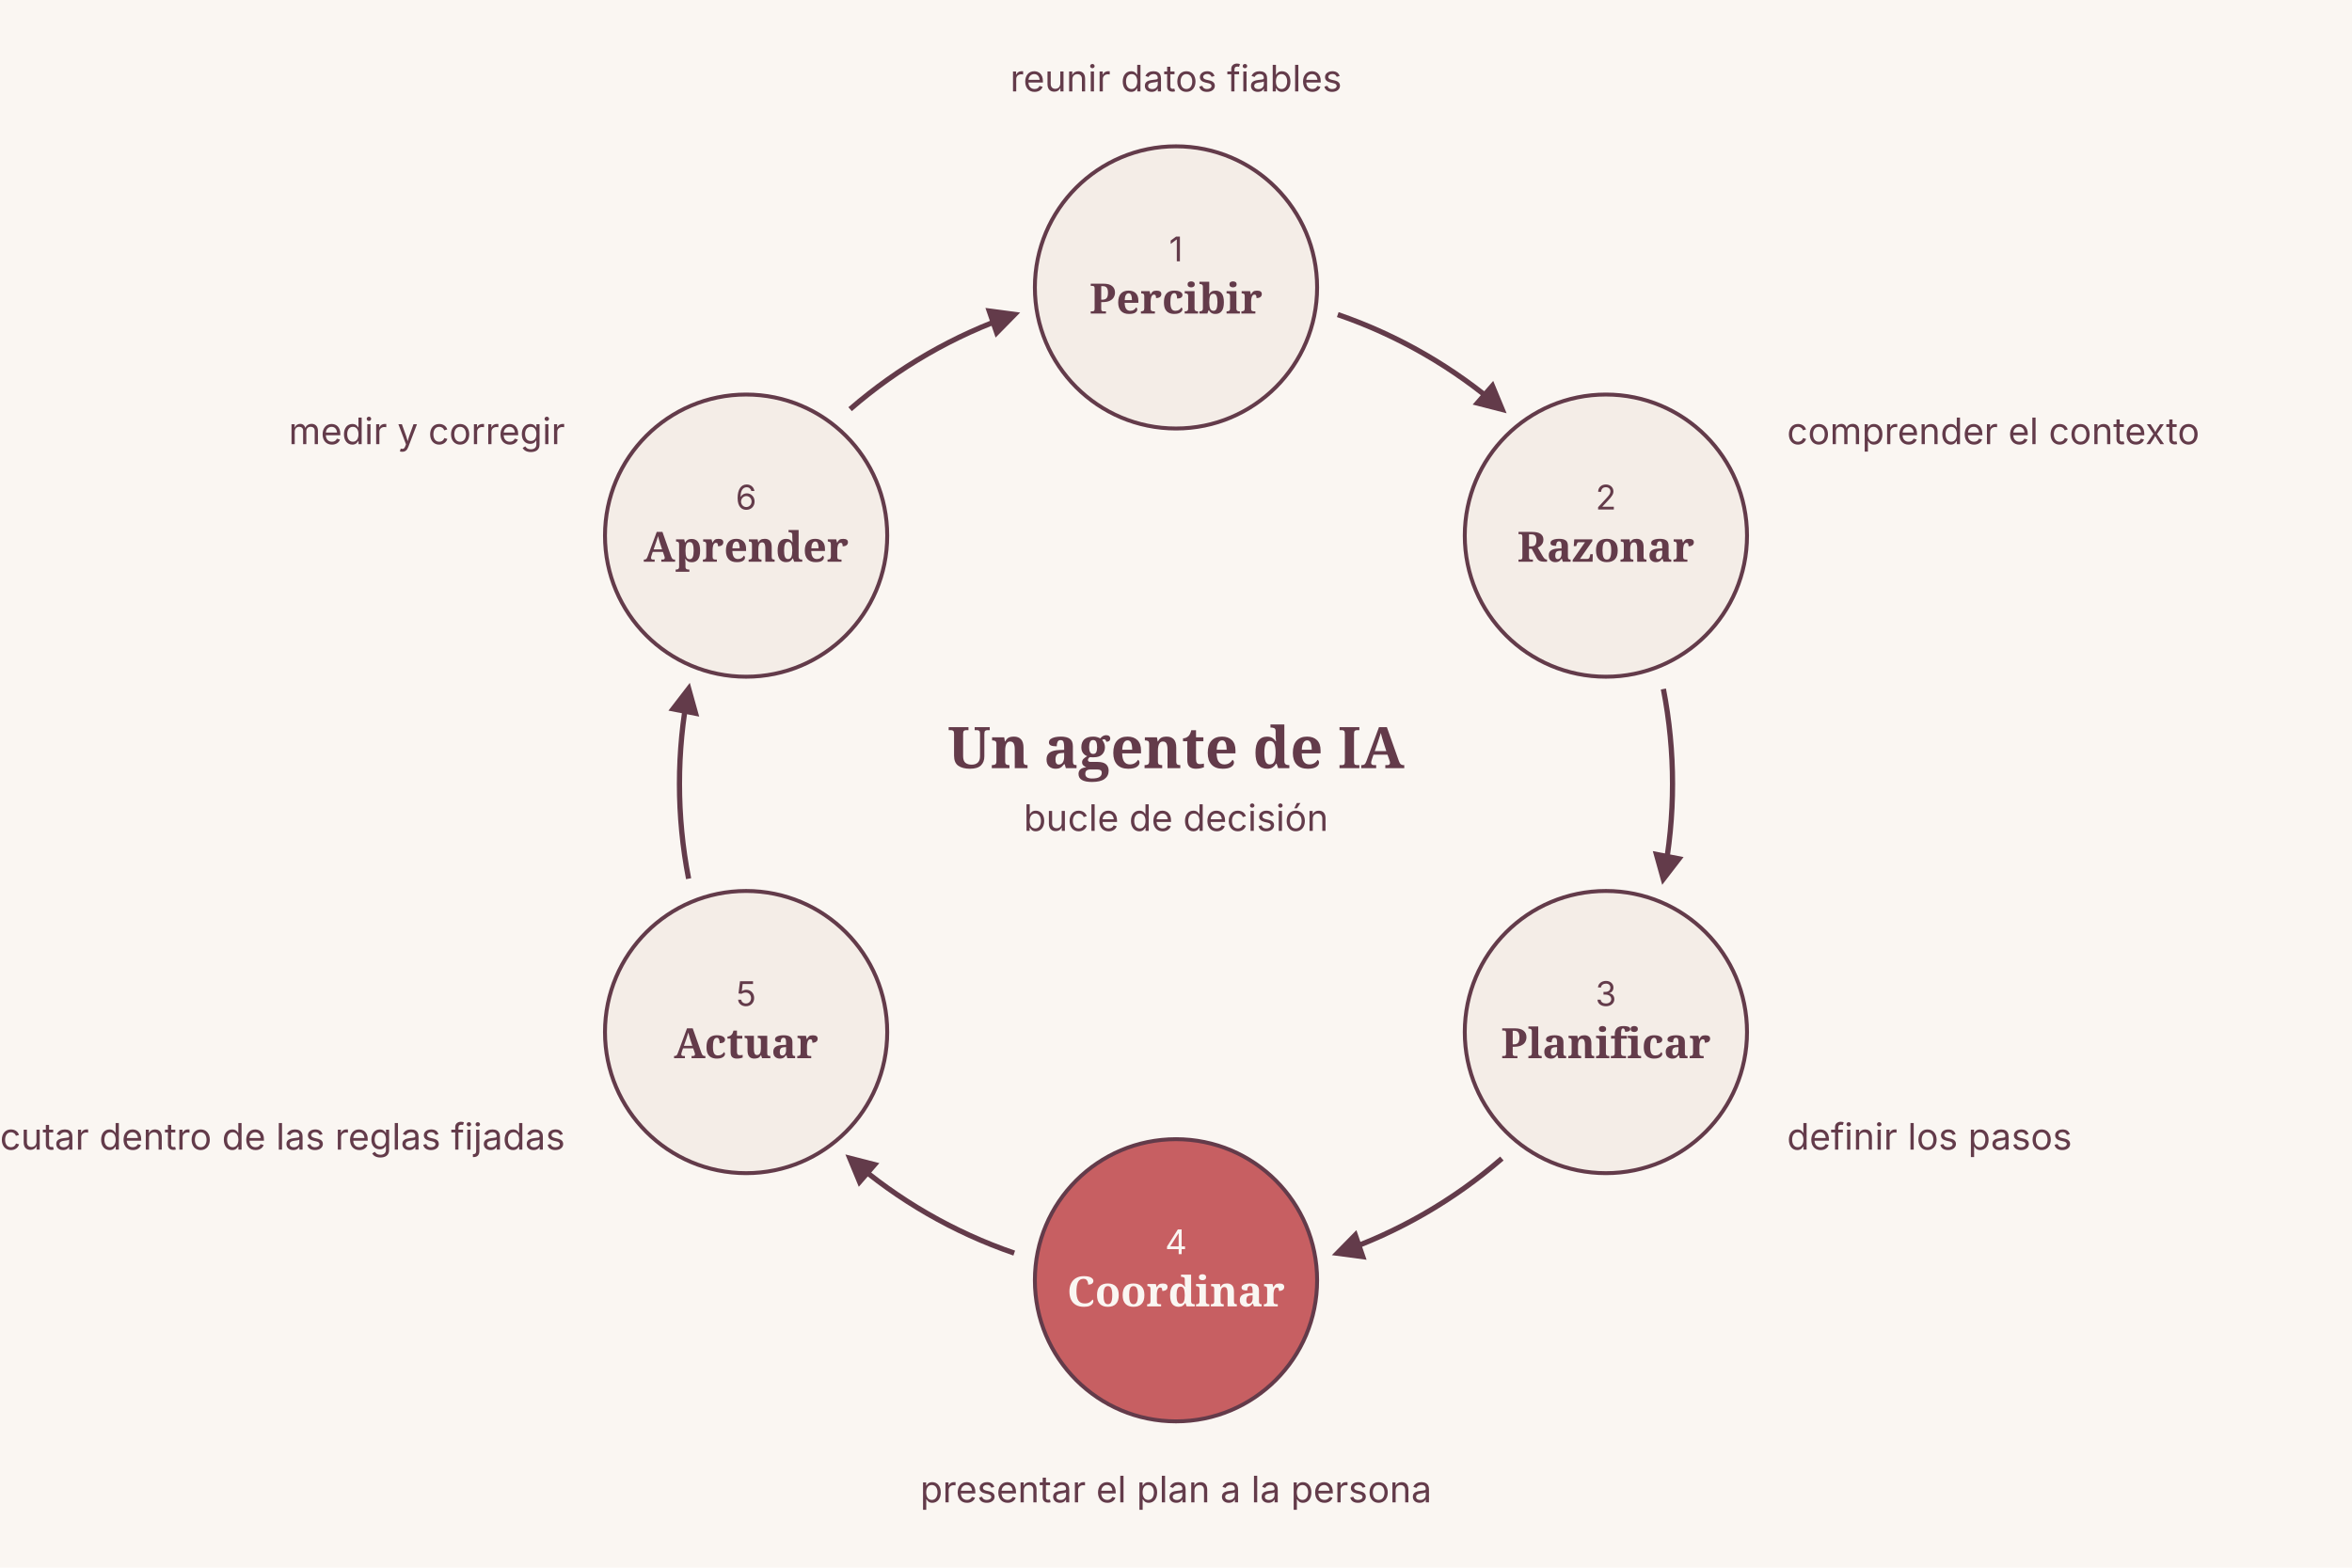
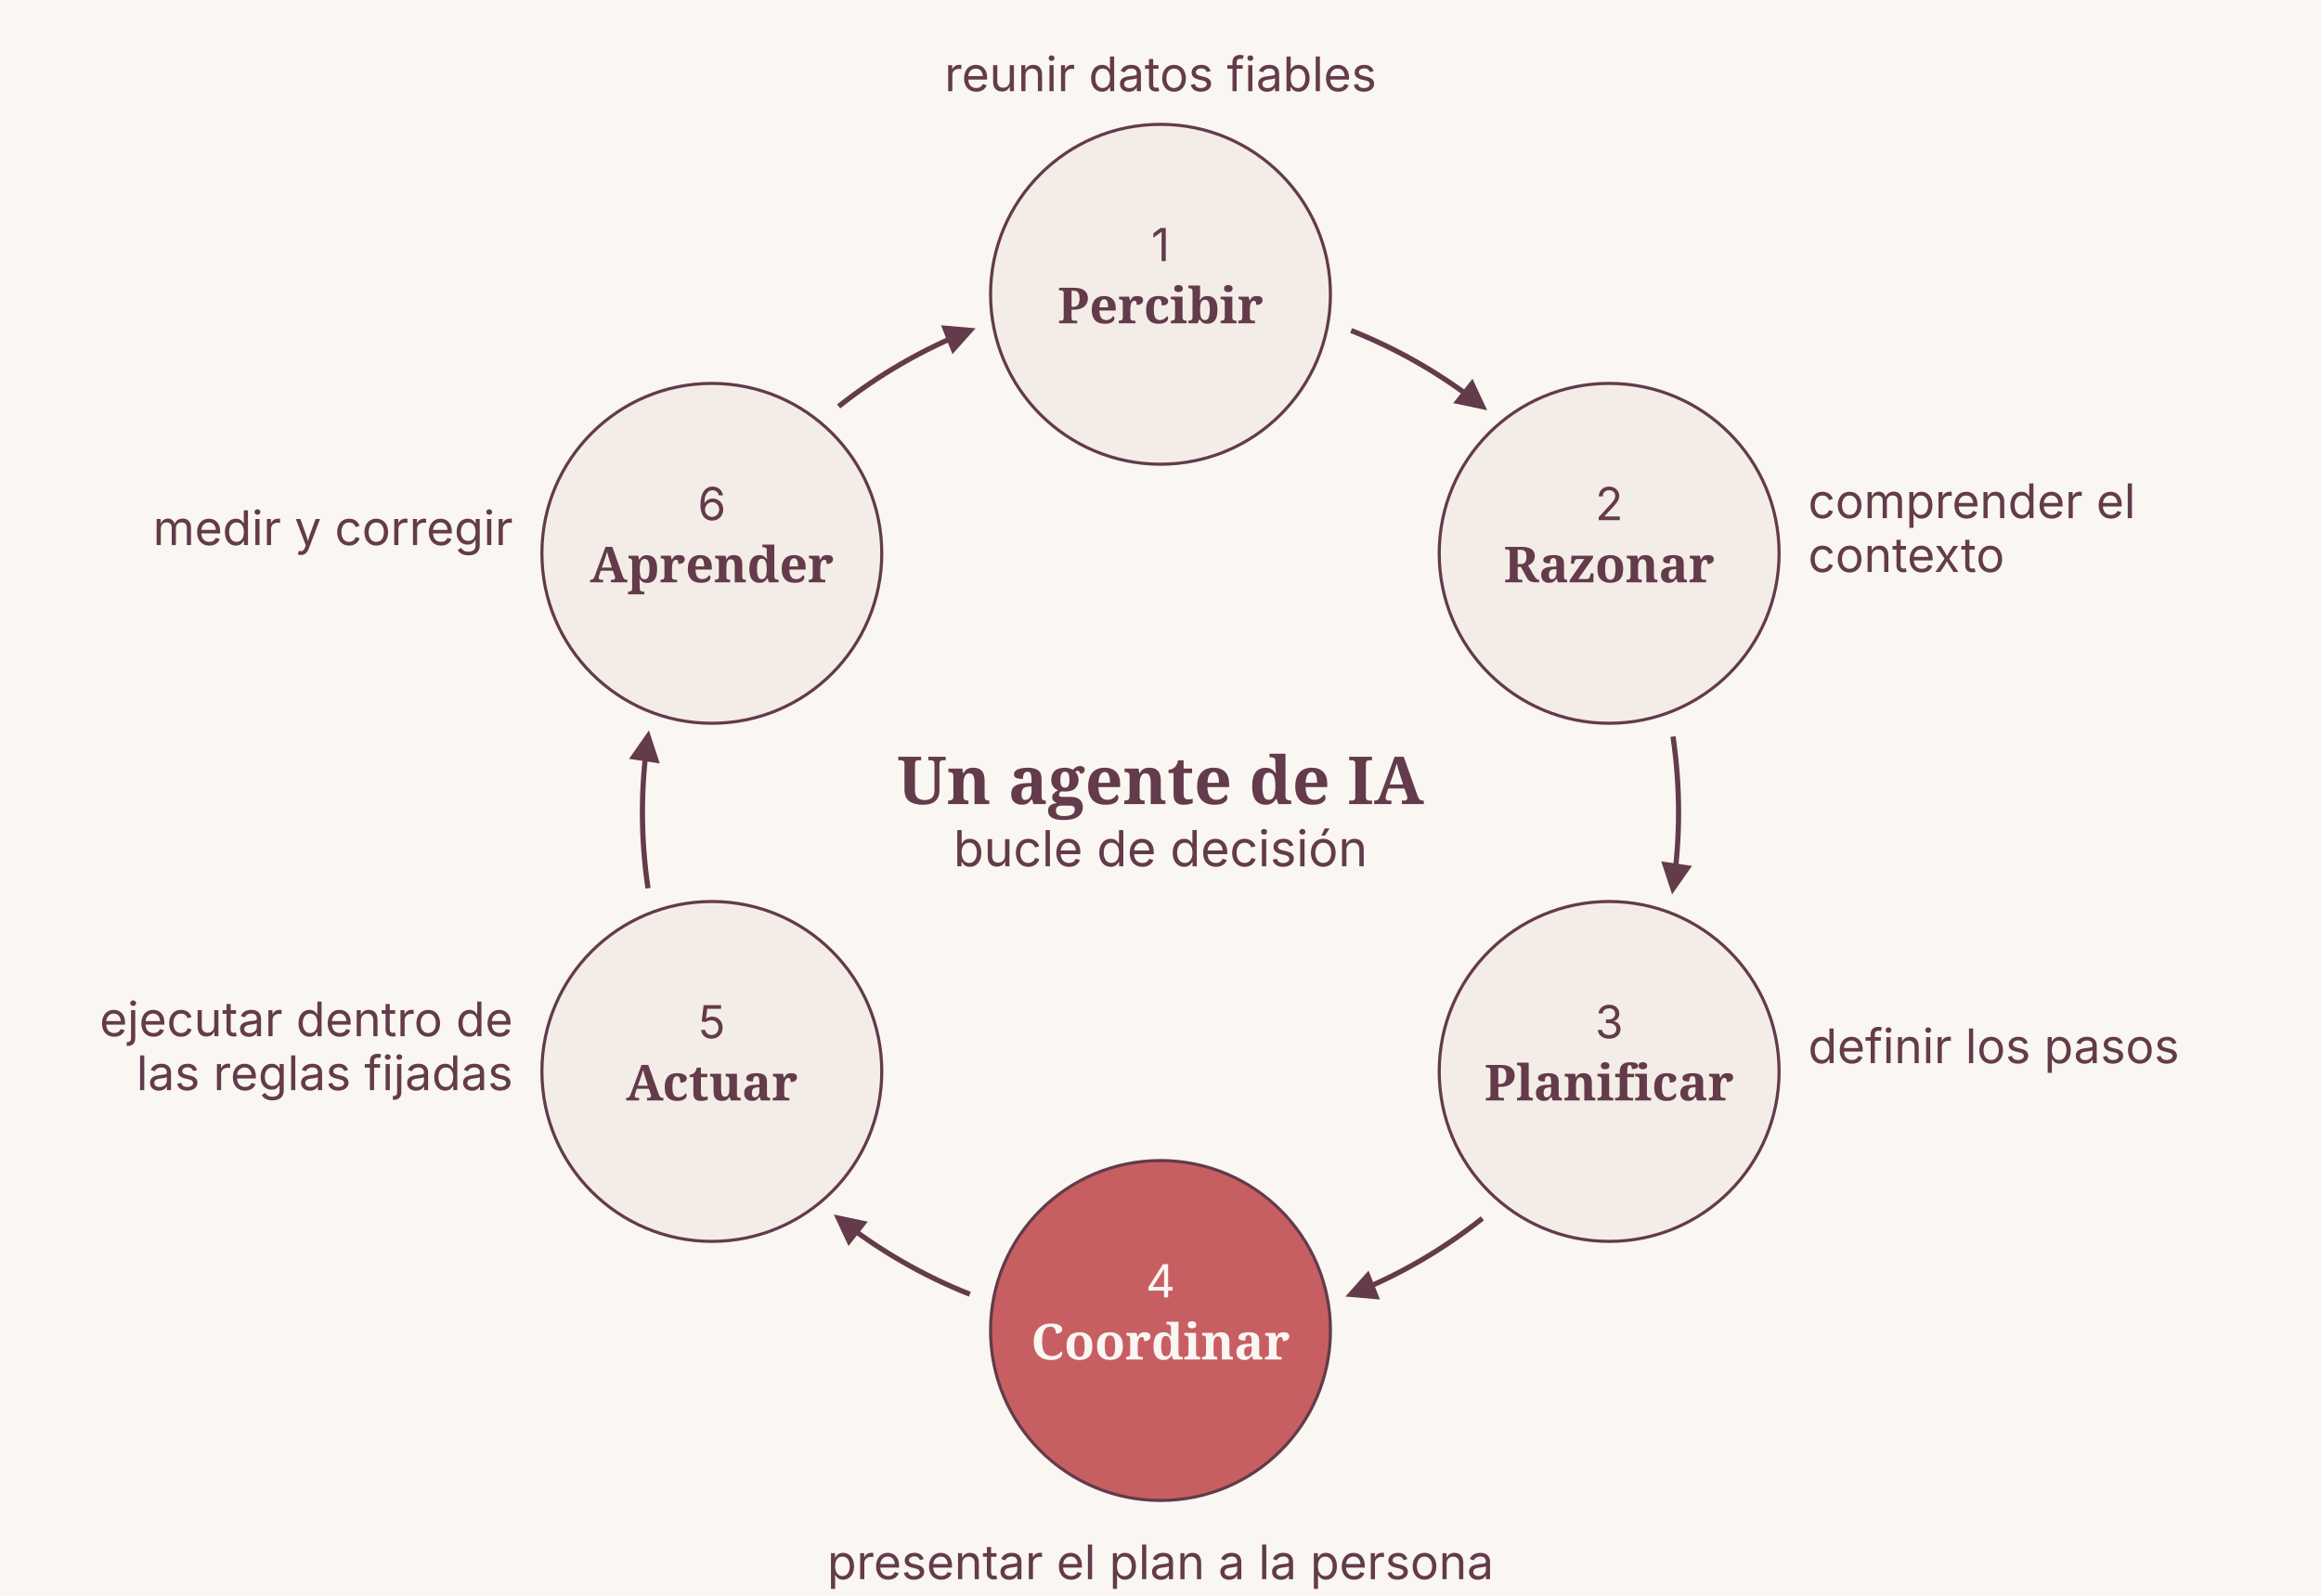
- <svg xmlns="http://www.w3.org/2000/svg" viewBox="0 0 900 600" role="img" aria-label="Ciclo de un agente de IA en seis pasos: percibir, razonar, planificar, coordinar con la persona, actuar, aprender, y volver a percibir.">
+ <svg xmlns="http://www.w3.org/2000/svg" viewBox="0 0 1120 770" role="img" aria-label="Ciclo de un agente de IA en seis pasos: percibir, razonar, planificar, coordinar con la persona, actuar, aprender, y volver a percibir.">
  <defs>
    <marker id="fl" viewBox="0 0 10 10" refX="8" refY="5" markerWidth="6" markerHeight="6" orient="auto-start-reverse">
      <path d="M0 0L10 5L0 10z" fill="#633B4A" />
    </marker>
  </defs>
-   <rect width="900" height="600" fill="#FAF6F2" />
-   <path d="M511.9 120.4 A190 190 0 0 1 574.7 156.6" fill="none" stroke="#633B4A" stroke-width="2" marker-end="url(#fl)" />
-   <path d="M636.5 263.7 A190 190 0 0 1 636.5 336.3" fill="none" stroke="#633B4A" stroke-width="2" marker-end="url(#fl)" />
-   <path d="M574.7 443.4 A190 190 0 0 1 511.9 479.6" fill="none" stroke="#633B4A" stroke-width="2" marker-end="url(#fl)" />
-   <path d="M388.1 479.6 A190 190 0 0 1 325.3 443.4" fill="none" stroke="#633B4A" stroke-width="2" marker-end="url(#fl)" />
-   <path d="M263.5 336.3 A190 190 0 0 1 263.5 263.7" fill="none" stroke="#633B4A" stroke-width="2" marker-end="url(#fl)" />
-   <path d="M325.3 156.6 A190 190 0 0 1 388.1 120.4" fill="none" stroke="#633B4A" stroke-width="2" marker-end="url(#fl)" />
-   <circle cx="450.0" cy="110.0" r="54" fill="#F4EDE7" stroke="#633B4A" stroke-width="1.5" />
-   <text x="450.0" y="100.0" text-anchor="middle" font-family="Inter, Arial, sans-serif" font-size="13" fill="#633B4A">1</text>
-   <text x="450.0" y="120.0" text-anchor="middle" font-family="Cormorant Garamond, Georgia, serif" font-size="16" font-weight="600" fill="#633B4A">Percibir</text>
-   <text x="450.0" y="35.0" text-anchor="middle" font-family="Inter, Arial, sans-serif" font-size="14" fill="#633B4A">reunir datos fiables</text>
-   <circle cx="614.5" cy="205.0" r="54" fill="#F4EDE7" stroke="#633B4A" stroke-width="1.5" />
-   <text x="614.5" y="195.0" text-anchor="middle" font-family="Inter, Arial, sans-serif" font-size="13" fill="#633B4A">2</text>
-   <text x="614.5" y="215.0" text-anchor="middle" font-family="Cormorant Garamond, Georgia, serif" font-size="16" font-weight="600" fill="#633B4A">Razonar</text>
-   <text x="683.8" y="170.0" text-anchor="start" font-family="Inter, Arial, sans-serif" font-size="14" fill="#633B4A">comprender el contexto</text>
-   <circle cx="614.5" cy="395.0" r="54" fill="#F4EDE7" stroke="#633B4A" stroke-width="1.5" />
-   <text x="614.5" y="385.0" text-anchor="middle" font-family="Inter, Arial, sans-serif" font-size="13" fill="#633B4A">3</text>
-   <text x="614.5" y="405.0" text-anchor="middle" font-family="Cormorant Garamond, Georgia, serif" font-size="16" font-weight="600" fill="#633B4A">Planificar</text>
-   <text x="683.8" y="440.0" text-anchor="start" font-family="Inter, Arial, sans-serif" font-size="14" fill="#633B4A">definir los pasos</text>
-   <circle cx="450.0" cy="490.0" r="54" fill="#C75F62" stroke="#633B4A" stroke-width="1.5" />
-   <text x="450.0" y="480.0" text-anchor="middle" font-family="Inter, Arial, sans-serif" font-size="13" fill="#FAF6F2">4</text>
-   <text x="450.0" y="500.0" text-anchor="middle" font-family="Cormorant Garamond, Georgia, serif" font-size="16" font-weight="600" fill="#FAF6F2">Coordinar</text>
-   <text x="450.0" y="575.0" text-anchor="middle" font-family="Inter, Arial, sans-serif" font-size="14" fill="#633B4A">presentar el plan a la persona</text>
-   <circle cx="285.5" cy="395.0" r="54" fill="#F4EDE7" stroke="#633B4A" stroke-width="1.5" />
-   <text x="285.5" y="385.0" text-anchor="middle" font-family="Inter, Arial, sans-serif" font-size="13" fill="#633B4A">5</text>
-   <text x="285.5" y="405.0" text-anchor="middle" font-family="Cormorant Garamond, Georgia, serif" font-size="16" font-weight="600" fill="#633B4A">Actuar</text>
-   <text x="216.2" y="440.0" text-anchor="end" font-family="Inter, Arial, sans-serif" font-size="14" fill="#633B4A">ejecutar dentro de las reglas fijadas</text>
-   <circle cx="285.5" cy="205.0" r="54" fill="#F4EDE7" stroke="#633B4A" stroke-width="1.5" />
-   <text x="285.5" y="195.0" text-anchor="middle" font-family="Inter, Arial, sans-serif" font-size="13" fill="#633B4A">6</text>
-   <text x="285.5" y="215.0" text-anchor="middle" font-family="Cormorant Garamond, Georgia, serif" font-size="16" font-weight="600" fill="#633B4A">Aprender</text>
-   <text x="216.2" y="170.0" text-anchor="end" font-family="Inter, Arial, sans-serif" font-size="14" fill="#633B4A">medir y corregir</text>
-   <text x="450" y="294" text-anchor="middle" font-family="Cormorant Garamond, Georgia, serif" font-size="22" font-weight="600" fill="#633B4A">Un agente de IA</text>
-   <text x="450" y="318" text-anchor="middle" font-family="Inter, Arial, sans-serif" font-size="14" fill="#633B4A">bucle de decisión</text>
+   <rect width="1120" height="770" fill="#FAF6F2" />
+   <path d="M652.0 159.5 A250 250 0 0 1 715.3 196.1" fill="none" stroke="#633B4A" stroke-width="2.5" marker-end="url(#fl)" />
+   <path d="M807.3 355.4 A250 250 0 0 1 807.3 428.6" fill="none" stroke="#633B4A" stroke-width="2.5" marker-end="url(#fl)" />
+   <path d="M715.3 587.9 A250 250 0 0 1 652.0 624.5" fill="none" stroke="#633B4A" stroke-width="2.5" marker-end="url(#fl)" />
+   <path d="M468.0 624.5 A250 250 0 0 1 404.7 587.9" fill="none" stroke="#633B4A" stroke-width="2.5" marker-end="url(#fl)" />
+   <path d="M312.7 428.6 A250 250 0 0 1 312.7 355.4" fill="none" stroke="#633B4A" stroke-width="2.5" marker-end="url(#fl)" />
+   <path d="M404.7 196.1 A250 250 0 0 1 468.0 159.5" fill="none" stroke="#633B4A" stroke-width="2.5" marker-end="url(#fl)" />
+   <circle cx="560.0" cy="142.0" r="82" fill="#F4EDE7" stroke="#633B4A" stroke-width="1.5" />
+   <text x="560.0" y="126.0" text-anchor="middle" font-family="Inter, Arial, sans-serif" font-size="22" fill="#633B4A">1</text>
+   <text x="560.0" y="156.0" text-anchor="middle" font-family="Cormorant Garamond, Georgia, serif" font-size="24" font-weight="600" fill="#633B4A">Percibir</text>
+   <text x="560.0" y="44.0" text-anchor="middle" font-family="Inter, Arial, sans-serif" font-size="23" fill="#633B4A">reunir datos fiables</text>
+   <circle cx="776.5" cy="267.0" r="82" fill="#F4EDE7" stroke="#633B4A" stroke-width="1.5" />
+   <text x="776.5" y="251.0" text-anchor="middle" font-family="Inter, Arial, sans-serif" font-size="22" fill="#633B4A">2</text>
+   <text x="776.5" y="281.0" text-anchor="middle" font-family="Cormorant Garamond, Georgia, serif" font-size="24" font-weight="600" fill="#633B4A">Razonar</text>
+   <text x="872.5" y="250.0" text-anchor="start" font-family="Inter, Arial, sans-serif" font-size="23" fill="#633B4A">comprender el</text>
+   <text x="872.5" y="276.0" text-anchor="start" font-family="Inter, Arial, sans-serif" font-size="23" fill="#633B4A">contexto</text>
+   <circle cx="776.5" cy="517.0" r="82" fill="#F4EDE7" stroke="#633B4A" stroke-width="1.5" />
+   <text x="776.5" y="501.0" text-anchor="middle" font-family="Inter, Arial, sans-serif" font-size="22" fill="#633B4A">3</text>
+   <text x="776.5" y="531.0" text-anchor="middle" font-family="Cormorant Garamond, Georgia, serif" font-size="24" font-weight="600" fill="#633B4A">Planificar</text>
+   <text x="872.5" y="513.0" text-anchor="start" font-family="Inter, Arial, sans-serif" font-size="23" fill="#633B4A">definir los pasos</text>
+   <circle cx="560.0" cy="642.0" r="82" fill="#C75F62" stroke="#633B4A" stroke-width="1.5" />
+   <text x="560.0" y="626.0" text-anchor="middle" font-family="Inter, Arial, sans-serif" font-size="22" fill="#FAF6F2">4</text>
+   <text x="560.0" y="656.0" text-anchor="middle" font-family="Cormorant Garamond, Georgia, serif" font-size="24" font-weight="600" fill="#FAF6F2">Coordinar</text>
+   <text x="560.0" y="762.0" text-anchor="middle" font-family="Inter, Arial, sans-serif" font-size="23" fill="#633B4A">presentar el plan a la persona</text>
+   <circle cx="343.5" cy="517.0" r="82" fill="#F4EDE7" stroke="#633B4A" stroke-width="1.5" />
+   <text x="343.5" y="501.0" text-anchor="middle" font-family="Inter, Arial, sans-serif" font-size="22" fill="#633B4A">5</text>
+   <text x="343.5" y="531.0" text-anchor="middle" font-family="Cormorant Garamond, Georgia, serif" font-size="24" font-weight="600" fill="#633B4A">Actuar</text>
+   <text x="247.5" y="500.0" text-anchor="end" font-family="Inter, Arial, sans-serif" font-size="23" fill="#633B4A">ejecutar dentro de</text>
+   <text x="247.5" y="526.0" text-anchor="end" font-family="Inter, Arial, sans-serif" font-size="23" fill="#633B4A">las reglas fijadas</text>
+   <circle cx="343.5" cy="267.0" r="82" fill="#F4EDE7" stroke="#633B4A" stroke-width="1.5" />
+   <text x="343.5" y="251.0" text-anchor="middle" font-family="Inter, Arial, sans-serif" font-size="22" fill="#633B4A">6</text>
+   <text x="343.5" y="281.0" text-anchor="middle" font-family="Cormorant Garamond, Georgia, serif" font-size="24" font-weight="600" fill="#633B4A">Aprender</text>
+   <text x="247.5" y="263.0" text-anchor="end" font-family="Inter, Arial, sans-serif" font-size="23" fill="#633B4A">medir y corregir</text>
+   <text x="560" y="388" text-anchor="middle" font-family="Cormorant Garamond, Georgia, serif" font-size="32" font-weight="600" fill="#633B4A">Un agente de IA</text>
+   <text x="560" y="418" text-anchor="middle" font-family="Inter, Arial, sans-serif" font-size="24" fill="#633B4A">bucle de decisión</text>
</svg>
